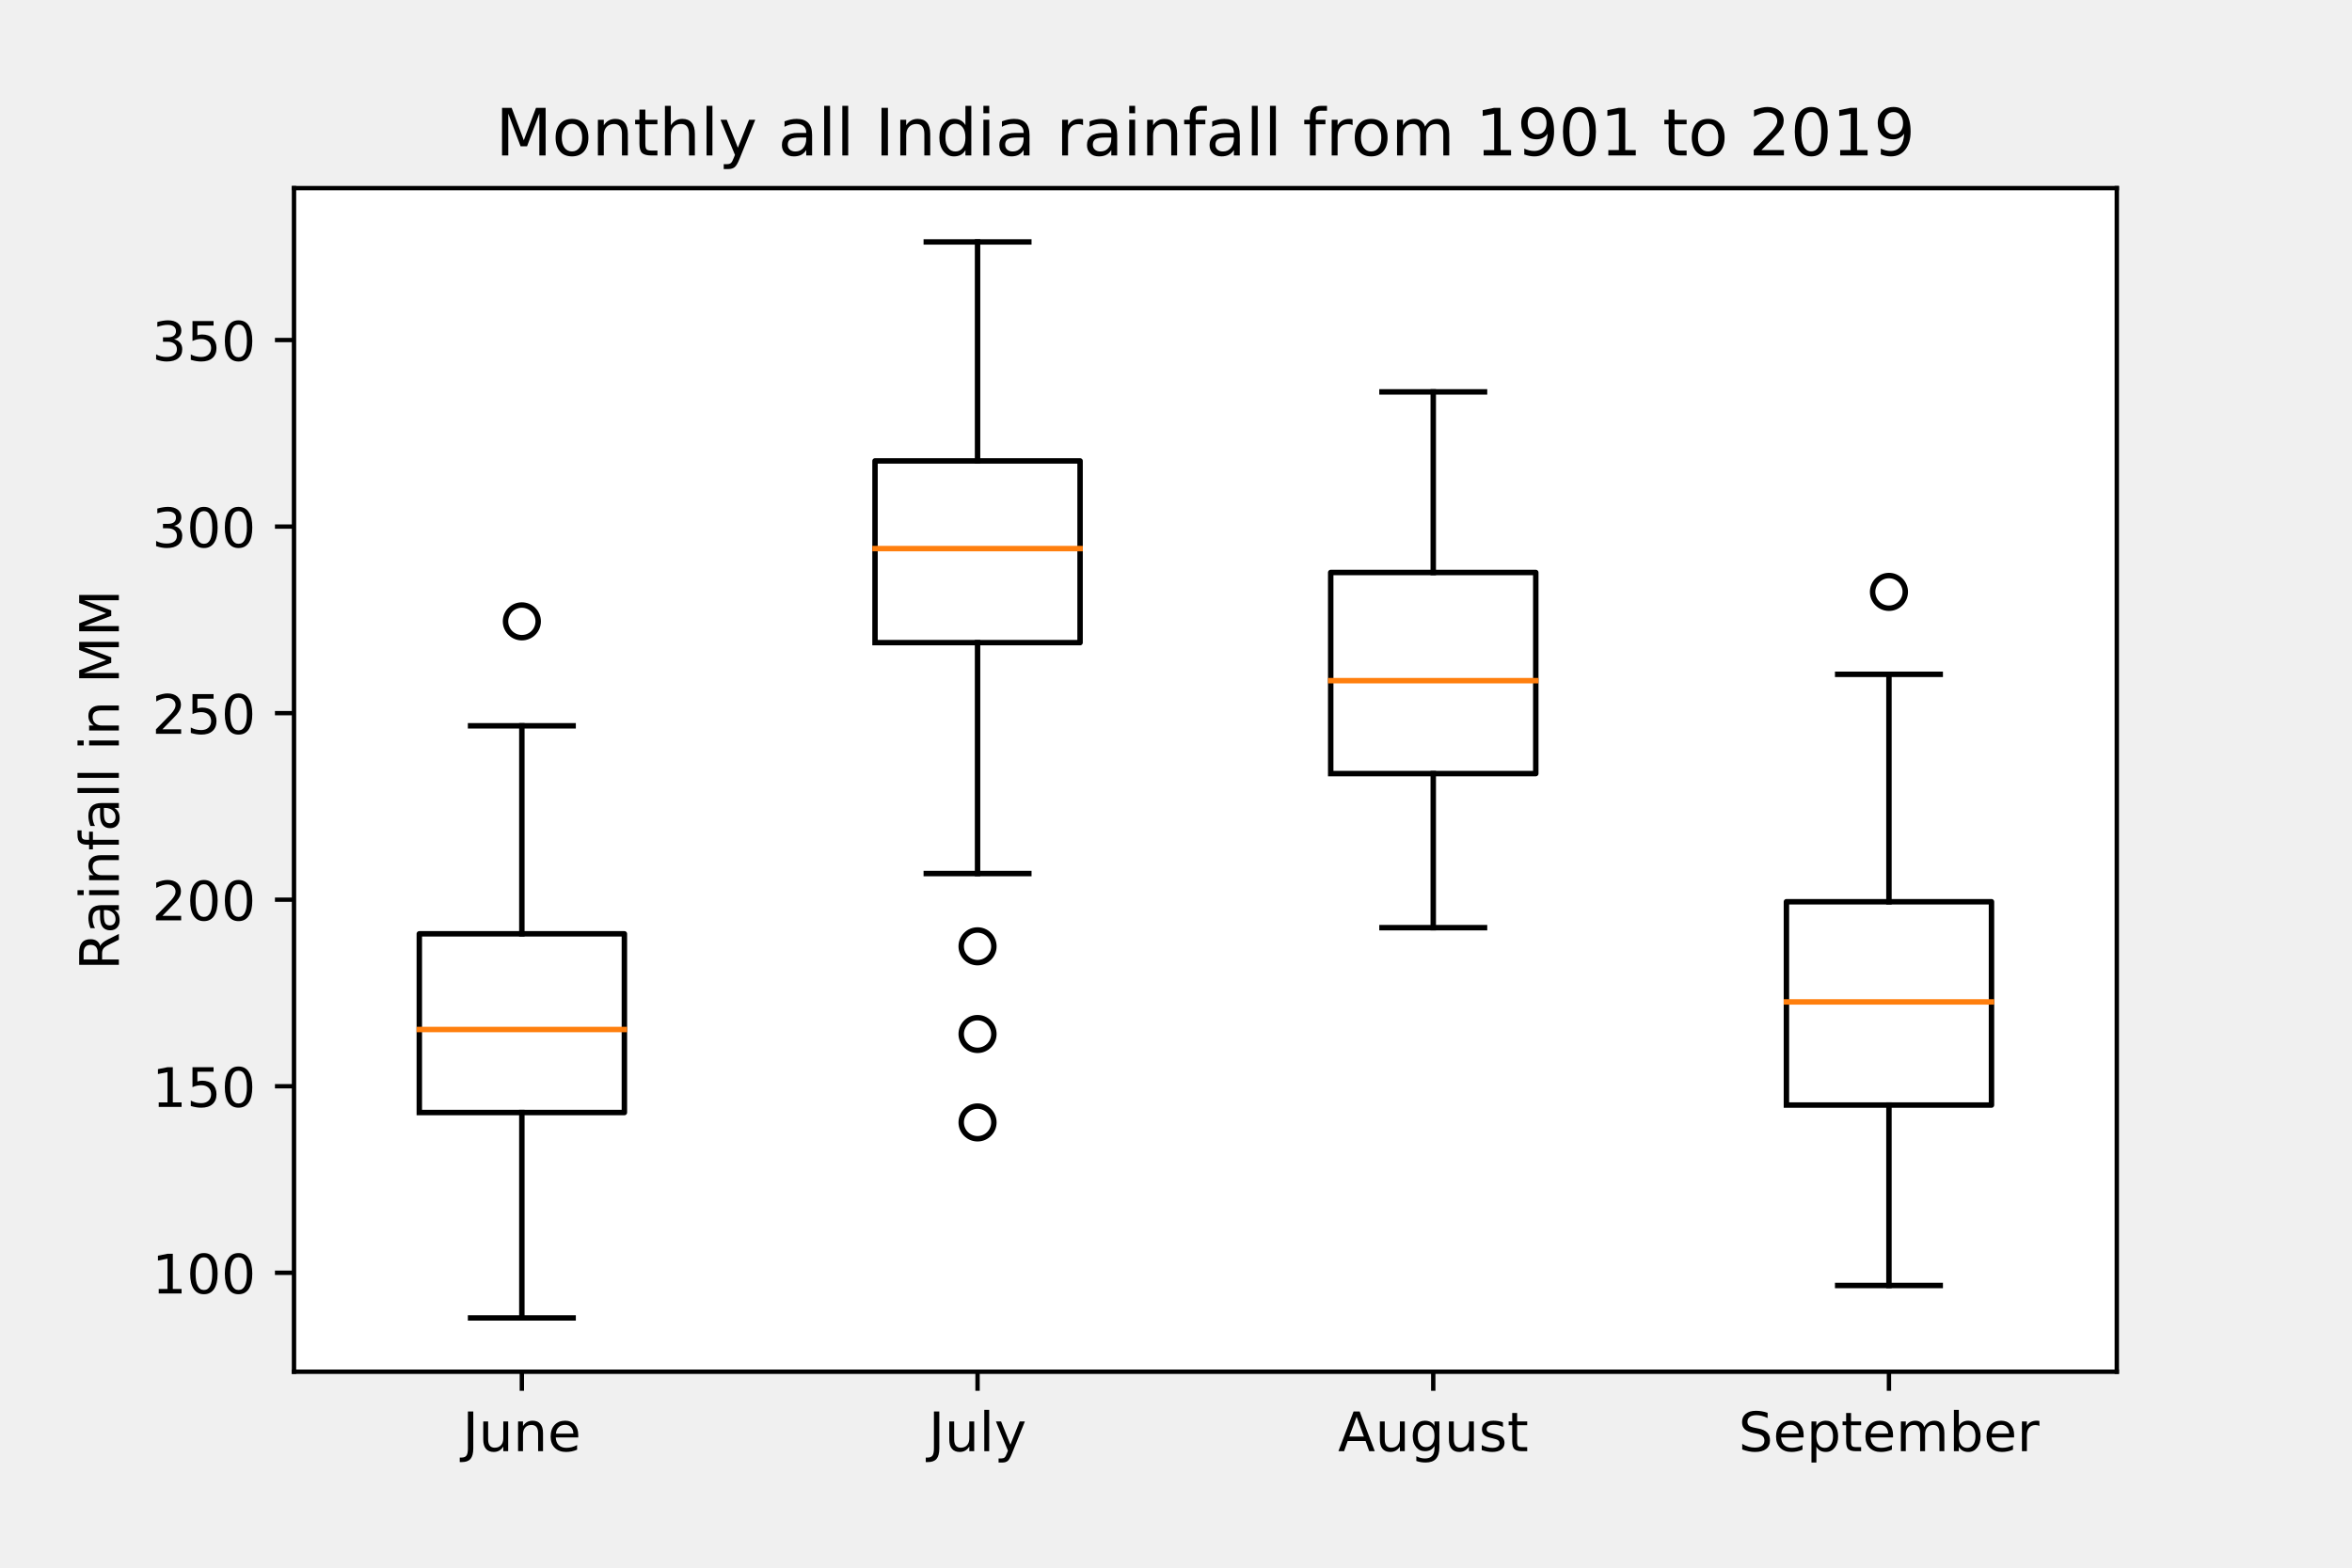
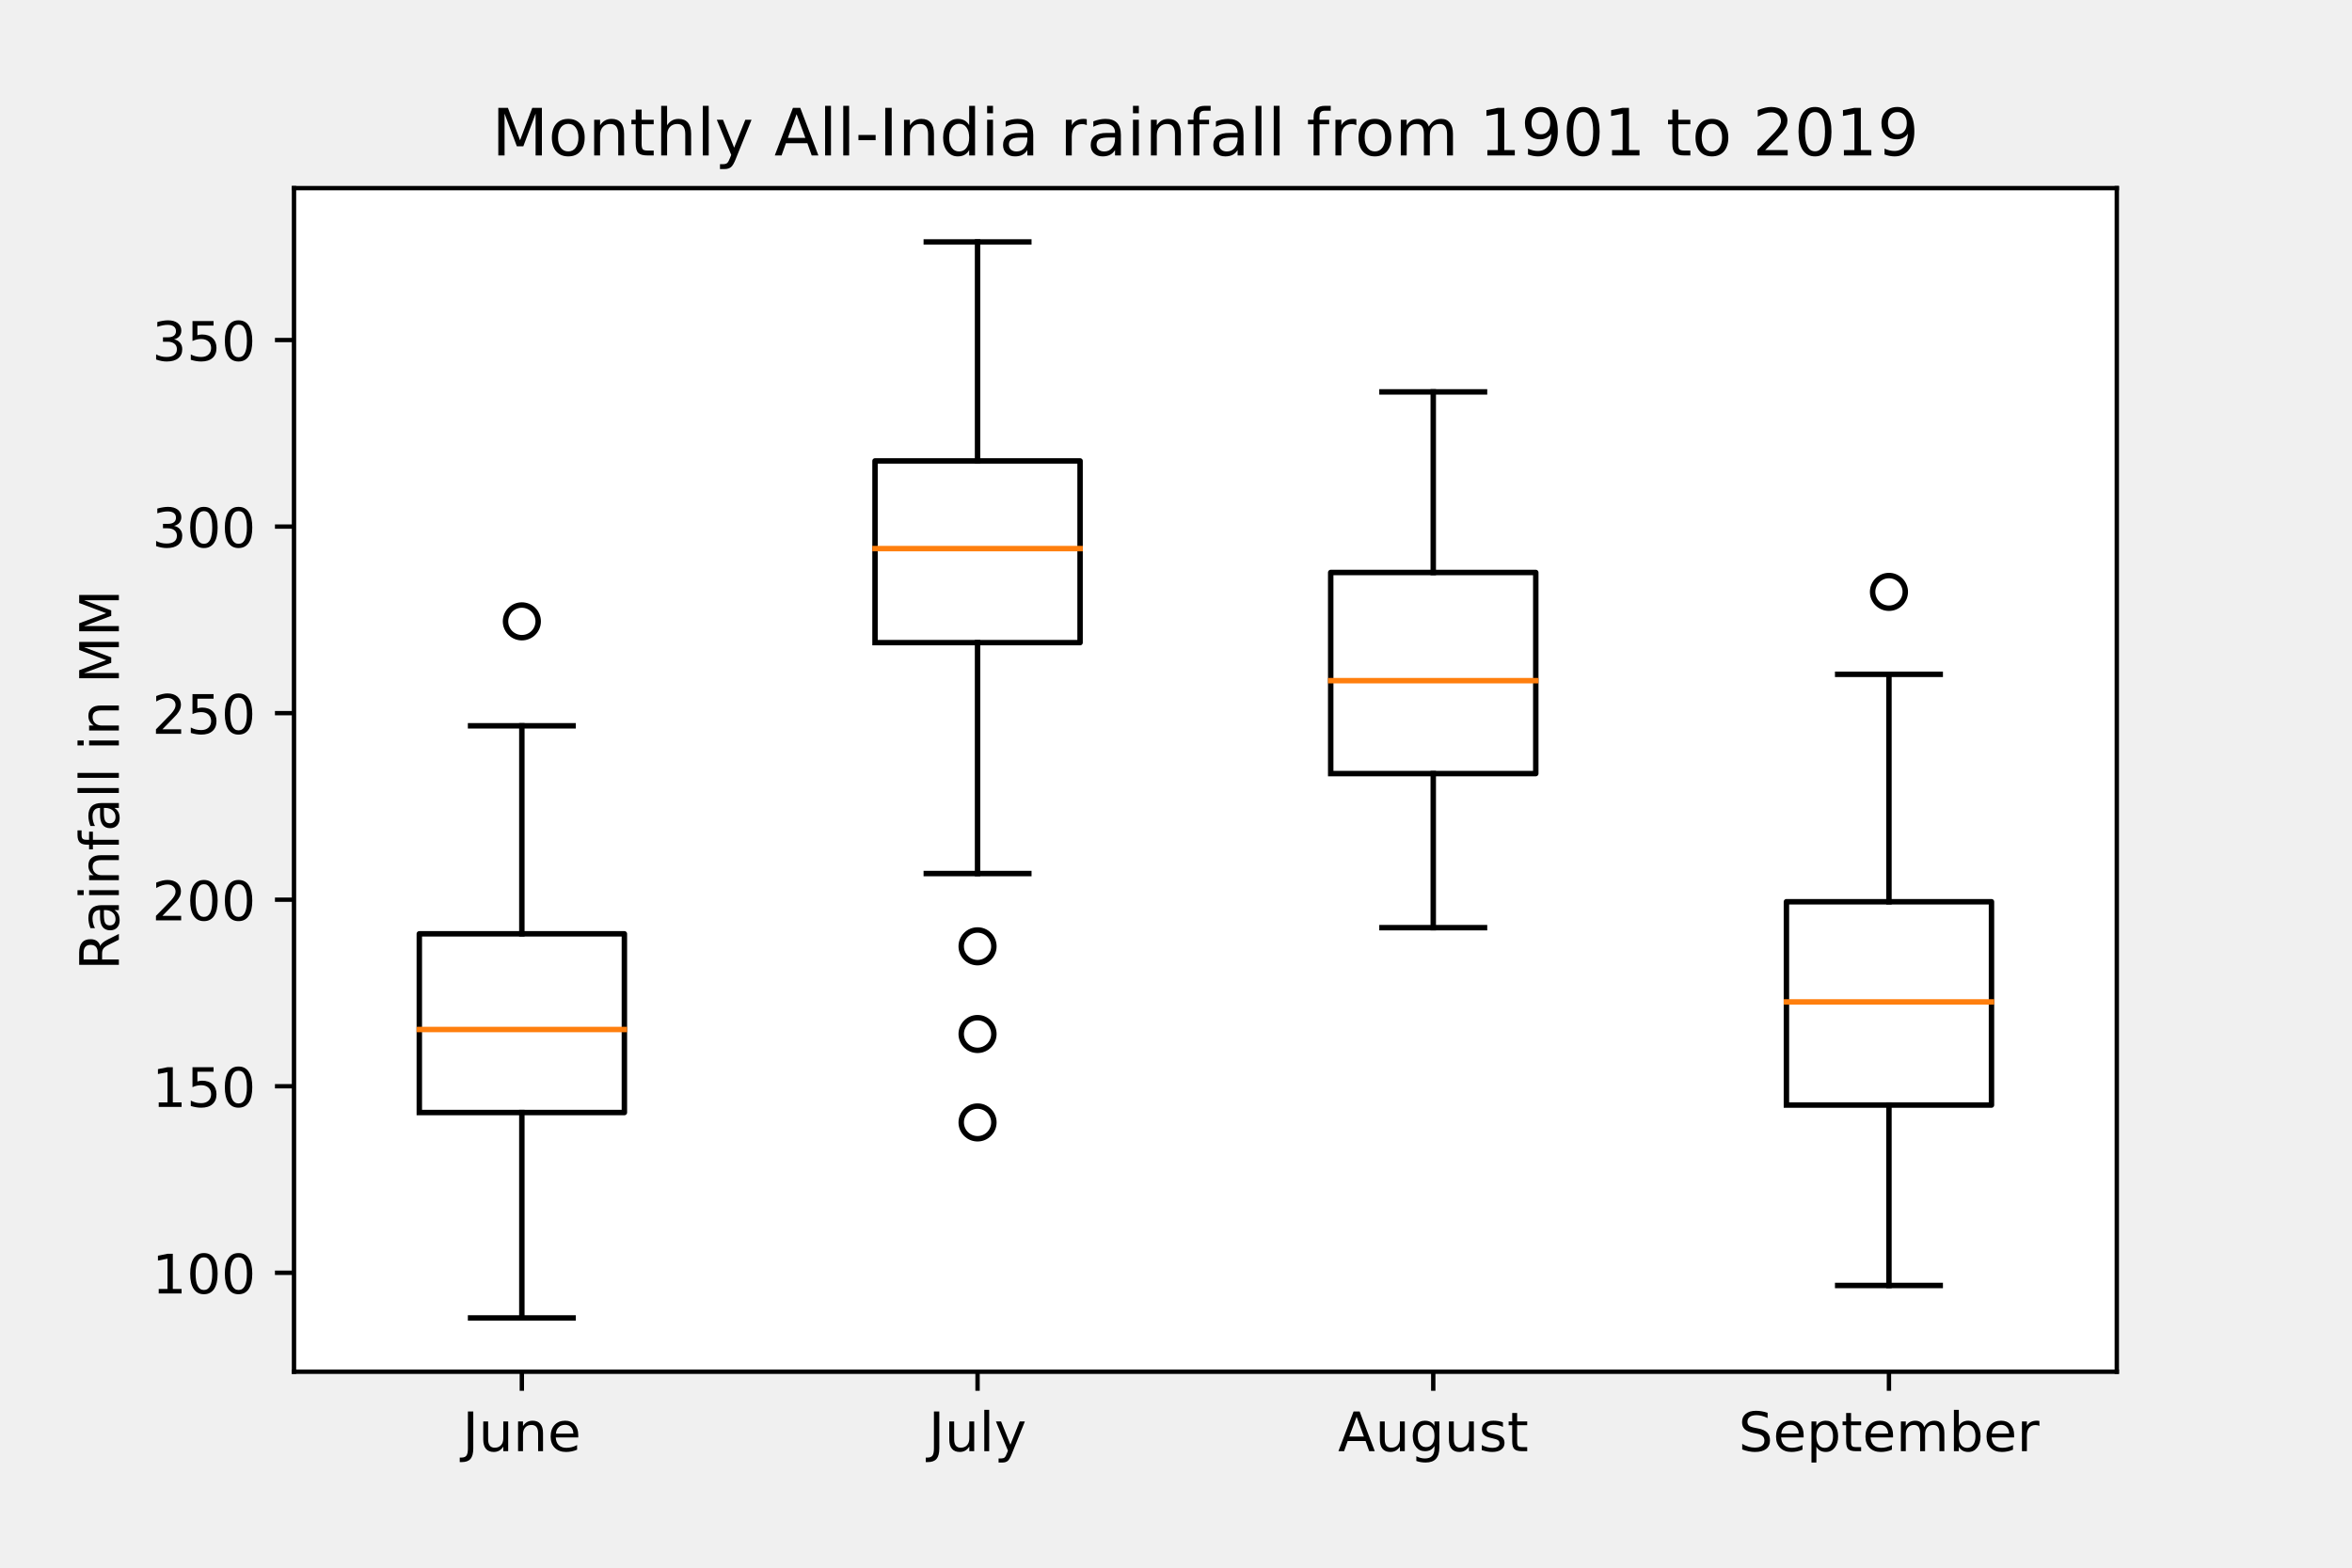
<svg xmlns="http://www.w3.org/2000/svg" xmlns:xlink="http://www.w3.org/1999/xlink" width="432pt" height="288pt" viewBox="0 0 432 288" version="1.1">
  <defs>
    <style type="text/css">*{stroke-linejoin: round; stroke-linecap: butt}</style>
  </defs>
  <g id="figure_1">
    <g id="patch_1">
      <path d="M 0 288  L 432 288  L 432 0  L 0 0  L 0 288  z " style="fill: none" />
    </g>
    <g id="axes_1">
      <g id="patch_2">
        <path d="M 54 252  L 388.8 252  L 388.8 34.56  L 54 34.56  z " style="fill: #ffffff" />
      </g>
      <g id="matplotlib.axis_1">
        <g id="xtick_1">
          <g id="line2d_1">
            <defs>
-               <path id="m008e93a977" d="M 0 0  L 0 3.5  " style="stroke: #000000; stroke-width: 0.8" />
+               <path id="mf1899b6b34" d="M 0 0  L 0 3.5  " style="stroke: #000000; stroke-width: 0.8" />
            </defs>
            <g>
-               <use xlink:href="#m008e93a977" x="95.85" y="252" style="stroke: #000000; stroke-width: 0.8" />
+               <use xlink:href="#mf1899b6b34" x="95.85" y="252" style="stroke: #000000; stroke-width: 0.8" />
            </g>
          </g>
          <g id="text_1">
            <g transform="translate(84.96094 266.5984)scale(0.1 -0.1)">
              <defs>
                <path id="DejaVuSans-4a" d="M 628 4666  L 1259 4666  L 1259 325  Q 1259 -519 939 -900  Q 619 -1281 -91 -1281  L -331 -1281  L -331 -750  L -134 -750  Q 284 -750 456 -515  Q 628 -281 628 325  L 628 4666  z " transform="scale(0.015625)" />
                <path id="DejaVuSans-75" d="M 544 1381  L 544 3500  L 1119 3500  L 1119 1403  Q 1119 906 1312 657  Q 1506 409 1894 409  Q 2359 409 2629 706  Q 2900 1003 2900 1516  L 2900 3500  L 3475 3500  L 3475 0  L 2900 0  L 2900 538  Q 2691 219 2414 64  Q 2138 -91 1772 -91  Q 1169 -91 856 284  Q 544 659 544 1381  z M 1991 3584  L 1991 3584  z " transform="scale(0.015625)" />
                <path id="DejaVuSans-6e" d="M 3513 2113  L 3513 0  L 2938 0  L 2938 2094  Q 2938 2591 2744 2837  Q 2550 3084 2163 3084  Q 1697 3084 1428 2787  Q 1159 2491 1159 1978  L 1159 0  L 581 0  L 581 3500  L 1159 3500  L 1159 2956  Q 1366 3272 1645 3428  Q 1925 3584 2291 3584  Q 2894 3584 3203 3211  Q 3513 2838 3513 2113  z " transform="scale(0.015625)" />
                <path id="DejaVuSans-65" d="M 3597 1894  L 3597 1613  L 953 1613  Q 991 1019 1311 708  Q 1631 397 2203 397  Q 2534 397 2845 478  Q 3156 559 3463 722  L 3463 178  Q 3153 47 2828 -22  Q 2503 -91 2169 -91  Q 1331 -91 842 396  Q 353 884 353 1716  Q 353 2575 817 3079  Q 1281 3584 2069 3584  Q 2775 3584 3186 3129  Q 3597 2675 3597 1894  z M 3022 2063  Q 3016 2534 2758 2815  Q 2500 3097 2075 3097  Q 1594 3097 1305 2825  Q 1016 2553 972 2059  L 3022 2063  z " transform="scale(0.015625)" />
              </defs>
              <use xlink:href="#DejaVuSans-4a" />
              <use xlink:href="#DejaVuSans-75" x="29.492" />
              <use xlink:href="#DejaVuSans-6e" x="92.871" />
              <use xlink:href="#DejaVuSans-65" x="156.25" />
            </g>
          </g>
        </g>
        <g id="xtick_2">
          <g id="line2d_2">
            <g>
-               <use xlink:href="#m008e93a977" x="179.55" y="252" style="stroke: #000000; stroke-width: 0.8" />
+               <use xlink:href="#mf1899b6b34" x="179.55" y="252" style="stroke: #000000; stroke-width: 0.8" />
            </g>
          </g>
          <g id="text_2">
            <g transform="translate(170.5578 266.5984)scale(0.1 -0.1)">
              <defs>
                <path id="DejaVuSans-6c" d="M 603 4863  L 1178 4863  L 1178 0  L 603 0  L 603 4863  z " transform="scale(0.015625)" />
                <path id="DejaVuSans-79" d="M 2059 -325  Q 1816 -950 1584 -1140  Q 1353 -1331 966 -1331  L 506 -1331  L 506 -850  L 844 -850  Q 1081 -850 1212 -737  Q 1344 -625 1503 -206  L 1606 56  L 191 3500  L 800 3500  L 1894 763  L 2988 3500  L 3597 3500  L 2059 -325  z " transform="scale(0.015625)" />
              </defs>
              <use xlink:href="#DejaVuSans-4a" />
              <use xlink:href="#DejaVuSans-75" x="29.492" />
              <use xlink:href="#DejaVuSans-6c" x="92.871" />
              <use xlink:href="#DejaVuSans-79" x="120.654" />
            </g>
          </g>
        </g>
        <g id="xtick_3">
          <g id="line2d_3">
            <g>
-               <use xlink:href="#m008e93a977" x="263.25" y="252" style="stroke: #000000; stroke-width: 0.8" />
+               <use xlink:href="#mf1899b6b34" x="263.25" y="252" style="stroke: #000000; stroke-width: 0.8" />
            </g>
          </g>
          <g id="text_3">
            <g transform="translate(245.7531 266.5984)scale(0.1 -0.1)">
              <defs>
                <path id="DejaVuSans-41" d="M 2188 4044  L 1331 1722  L 3047 1722  L 2188 4044  z M 1831 4666  L 2547 4666  L 4325 0  L 3669 0  L 3244 1197  L 1141 1197  L 716 0  L 50 0  L 1831 4666  z " transform="scale(0.015625)" />
                <path id="DejaVuSans-67" d="M 2906 1791  Q 2906 2416 2648 2759  Q 2391 3103 1925 3103  Q 1463 3103 1205 2759  Q 947 2416 947 1791  Q 947 1169 1205 825  Q 1463 481 1925 481  Q 2391 481 2648 825  Q 2906 1169 2906 1791  z M 3481 434  Q 3481 -459 3084 -895  Q 2688 -1331 1869 -1331  Q 1566 -1331 1297 -1286  Q 1028 -1241 775 -1147  L 775 -588  Q 1028 -725 1275 -790  Q 1522 -856 1778 -856  Q 2344 -856 2625 -561  Q 2906 -266 2906 331  L 2906 616  Q 2728 306 2450 153  Q 2172 0 1784 0  Q 1141 0 747 490  Q 353 981 353 1791  Q 353 2603 747 3093  Q 1141 3584 1784 3584  Q 2172 3584 2450 3431  Q 2728 3278 2906 2969  L 2906 3500  L 3481 3500  L 3481 434  z " transform="scale(0.015625)" />
                <path id="DejaVuSans-73" d="M 2834 3397  L 2834 2853  Q 2591 2978 2328 3040  Q 2066 3103 1784 3103  Q 1356 3103 1142 2972  Q 928 2841 928 2578  Q 928 2378 1081 2264  Q 1234 2150 1697 2047  L 1894 2003  Q 2506 1872 2764 1633  Q 3022 1394 3022 966  Q 3022 478 2636 193  Q 2250 -91 1575 -91  Q 1294 -91 989 -36  Q 684 19 347 128  L 347 722  Q 666 556 975 473  Q 1284 391 1588 391  Q 1994 391 2212 530  Q 2431 669 2431 922  Q 2431 1156 2273 1281  Q 2116 1406 1581 1522  L 1381 1569  Q 847 1681 609 1914  Q 372 2147 372 2553  Q 372 3047 722 3315  Q 1072 3584 1716 3584  Q 2034 3584 2315 3537  Q 2597 3491 2834 3397  z " transform="scale(0.015625)" />
                <path id="DejaVuSans-74" d="M 1172 4494  L 1172 3500  L 2356 3500  L 2356 3053  L 1172 3053  L 1172 1153  Q 1172 725 1289 603  Q 1406 481 1766 481  L 2356 481  L 2356 0  L 1766 0  Q 1100 0 847 248  Q 594 497 594 1153  L 594 3053  L 172 3053  L 172 3500  L 594 3500  L 594 4494  L 1172 4494  z " transform="scale(0.015625)" />
              </defs>
              <use xlink:href="#DejaVuSans-41" />
              <use xlink:href="#DejaVuSans-75" x="68.408" />
              <use xlink:href="#DejaVuSans-67" x="131.787" />
              <use xlink:href="#DejaVuSans-75" x="195.264" />
              <use xlink:href="#DejaVuSans-73" x="258.643" />
              <use xlink:href="#DejaVuSans-74" x="310.742" />
            </g>
          </g>
        </g>
        <g id="xtick_4">
          <g id="line2d_4">
            <g>
-               <use xlink:href="#m008e93a977" x="346.95" y="252" style="stroke: #000000; stroke-width: 0.8" />
+               <use xlink:href="#mf1899b6b34" x="346.95" y="252" style="stroke: #000000; stroke-width: 0.8" />
            </g>
          </g>
          <g id="text_4">
            <g transform="translate(319.3117 266.5984)scale(0.1 -0.1)">
              <defs>
                <path id="DejaVuSans-53" d="M 3425 4513  L 3425 3897  Q 3066 4069 2747 4153  Q 2428 4238 2131 4238  Q 1616 4238 1336 4038  Q 1056 3838 1056 3469  Q 1056 3159 1242 3001  Q 1428 2844 1947 2747  L 2328 2669  Q 3034 2534 3370 2195  Q 3706 1856 3706 1288  Q 3706 609 3251 259  Q 2797 -91 1919 -91  Q 1588 -91 1214 -16  Q 841 59 441 206  L 441 856  Q 825 641 1194 531  Q 1563 422 1919 422  Q 2459 422 2753 634  Q 3047 847 3047 1241  Q 3047 1584 2836 1778  Q 2625 1972 2144 2069  L 1759 2144  Q 1053 2284 737 2584  Q 422 2884 422 3419  Q 422 4038 858 4394  Q 1294 4750 2059 4750  Q 2388 4750 2728 4690  Q 3069 4631 3425 4513  z " transform="scale(0.015625)" />
                <path id="DejaVuSans-70" d="M 1159 525  L 1159 -1331  L 581 -1331  L 581 3500  L 1159 3500  L 1159 2969  Q 1341 3281 1617 3432  Q 1894 3584 2278 3584  Q 2916 3584 3314 3078  Q 3713 2572 3713 1747  Q 3713 922 3314 415  Q 2916 -91 2278 -91  Q 1894 -91 1617 61  Q 1341 213 1159 525  z M 3116 1747  Q 3116 2381 2855 2742  Q 2594 3103 2138 3103  Q 1681 3103 1420 2742  Q 1159 2381 1159 1747  Q 1159 1113 1420 752  Q 1681 391 2138 391  Q 2594 391 2855 752  Q 3116 1113 3116 1747  z " transform="scale(0.015625)" />
                <path id="DejaVuSans-6d" d="M 3328 2828  Q 3544 3216 3844 3400  Q 4144 3584 4550 3584  Q 5097 3584 5394 3201  Q 5691 2819 5691 2113  L 5691 0  L 5113 0  L 5113 2094  Q 5113 2597 4934 2840  Q 4756 3084 4391 3084  Q 3944 3084 3684 2787  Q 3425 2491 3425 1978  L 3425 0  L 2847 0  L 2847 2094  Q 2847 2600 2669 2842  Q 2491 3084 2119 3084  Q 1678 3084 1418 2786  Q 1159 2488 1159 1978  L 1159 0  L 581 0  L 581 3500  L 1159 3500  L 1159 2956  Q 1356 3278 1631 3431  Q 1906 3584 2284 3584  Q 2666 3584 2933 3390  Q 3200 3197 3328 2828  z " transform="scale(0.015625)" />
                <path id="DejaVuSans-62" d="M 3116 1747  Q 3116 2381 2855 2742  Q 2594 3103 2138 3103  Q 1681 3103 1420 2742  Q 1159 2381 1159 1747  Q 1159 1113 1420 752  Q 1681 391 2138 391  Q 2594 391 2855 752  Q 3116 1113 3116 1747  z M 1159 2969  Q 1341 3281 1617 3432  Q 1894 3584 2278 3584  Q 2916 3584 3314 3078  Q 3713 2572 3713 1747  Q 3713 922 3314 415  Q 2916 -91 2278 -91  Q 1894 -91 1617 61  Q 1341 213 1159 525  L 1159 0  L 581 0  L 581 4863  L 1159 4863  L 1159 2969  z " transform="scale(0.015625)" />
                <path id="DejaVuSans-72" d="M 2631 2963  Q 2534 3019 2420 3045  Q 2306 3072 2169 3072  Q 1681 3072 1420 2755  Q 1159 2438 1159 1844  L 1159 0  L 581 0  L 581 3500  L 1159 3500  L 1159 2956  Q 1341 3275 1631 3429  Q 1922 3584 2338 3584  Q 2397 3584 2469 3576  Q 2541 3569 2628 3553  L 2631 2963  z " transform="scale(0.015625)" />
              </defs>
              <use xlink:href="#DejaVuSans-53" />
              <use xlink:href="#DejaVuSans-65" x="63.477" />
              <use xlink:href="#DejaVuSans-70" x="125" />
              <use xlink:href="#DejaVuSans-74" x="188.477" />
              <use xlink:href="#DejaVuSans-65" x="227.686" />
              <use xlink:href="#DejaVuSans-6d" x="289.209" />
              <use xlink:href="#DejaVuSans-62" x="386.621" />
              <use xlink:href="#DejaVuSans-65" x="450.098" />
              <use xlink:href="#DejaVuSans-72" x="511.621" />
            </g>
          </g>
        </g>
      </g>
      <g id="matplotlib.axis_2">
        <g id="ytick_1">
          <g id="line2d_5">
            <defs>
-               <path id="mf6a7da8bb6" d="M 0 0  L -3.5 0  " style="stroke: #000000; stroke-width: 0.8" />
+               <path id="m99ccbc7342" d="M 0 0  L -3.5 0  " style="stroke: #000000; stroke-width: 0.8" />
            </defs>
            <g>
-               <use xlink:href="#mf6a7da8bb6" x="54" y="233.823" style="stroke: #000000; stroke-width: 0.8" />
+               <use xlink:href="#m99ccbc7342" x="54" y="233.823" style="stroke: #000000; stroke-width: 0.8" />
            </g>
          </g>
          <g id="text_5">
            <g transform="translate(27.9125 237.6221)scale(0.1 -0.1)">
              <defs>
                <path id="DejaVuSans-31" d="M 794 531  L 1825 531  L 1825 4091  L 703 3866  L 703 4441  L 1819 4666  L 2450 4666  L 2450 531  L 3481 531  L 3481 0  L 794 0  L 794 531  z " transform="scale(0.015625)" />
                <path id="DejaVuSans-30" d="M 2034 4250  Q 1547 4250 1301 3770  Q 1056 3291 1056 2328  Q 1056 1369 1301 889  Q 1547 409 2034 409  Q 2525 409 2770 889  Q 3016 1369 3016 2328  Q 3016 3291 2770 3770  Q 2525 4250 2034 4250  z M 2034 4750  Q 2819 4750 3233 4129  Q 3647 3509 3647 2328  Q 3647 1150 3233 529  Q 2819 -91 2034 -91  Q 1250 -91 836 529  Q 422 1150 422 2328  Q 422 3509 836 4129  Q 1250 4750 2034 4750  z " transform="scale(0.015625)" />
              </defs>
              <use xlink:href="#DejaVuSans-31" />
              <use xlink:href="#DejaVuSans-30" x="63.623" />
              <use xlink:href="#DejaVuSans-30" x="127.246" />
            </g>
          </g>
        </g>
        <g id="ytick_2">
          <g id="line2d_6">
            <g>
-               <use xlink:href="#mf6a7da8bb6" x="54" y="199.552" style="stroke: #000000; stroke-width: 0.8" />
+               <use xlink:href="#m99ccbc7342" x="54" y="199.552" style="stroke: #000000; stroke-width: 0.8" />
            </g>
          </g>
          <g id="text_6">
            <g transform="translate(27.9125 203.3515)scale(0.1 -0.1)">
              <defs>
                <path id="DejaVuSans-35" d="M 691 4666  L 3169 4666  L 3169 4134  L 1269 4134  L 1269 2991  Q 1406 3038 1543 3061  Q 1681 3084 1819 3084  Q 2600 3084 3056 2656  Q 3513 2228 3513 1497  Q 3513 744 3044 326  Q 2575 -91 1722 -91  Q 1428 -91 1123 -41  Q 819 9 494 109  L 494 744  Q 775 591 1075 516  Q 1375 441 1709 441  Q 2250 441 2565 725  Q 2881 1009 2881 1497  Q 2881 1984 2565 2268  Q 2250 2553 1709 2553  Q 1456 2553 1204 2497  Q 953 2441 691 2322  L 691 4666  z " transform="scale(0.015625)" />
              </defs>
              <use xlink:href="#DejaVuSans-31" />
              <use xlink:href="#DejaVuSans-35" x="63.623" />
              <use xlink:href="#DejaVuSans-30" x="127.246" />
            </g>
          </g>
        </g>
        <g id="ytick_3">
          <g id="line2d_7">
            <g>
-               <use xlink:href="#mf6a7da8bb6" x="54" y="165.282" style="stroke: #000000; stroke-width: 0.8" />
+               <use xlink:href="#m99ccbc7342" x="54" y="165.282" style="stroke: #000000; stroke-width: 0.8" />
            </g>
          </g>
          <g id="text_7">
            <g transform="translate(27.9125 169.0809)scale(0.1 -0.1)">
              <defs>
                <path id="DejaVuSans-32" d="M 1228 531  L 3431 531  L 3431 0  L 469 0  L 469 531  Q 828 903 1448 1529  Q 2069 2156 2228 2338  Q 2531 2678 2651 2914  Q 2772 3150 2772 3378  Q 2772 3750 2511 3984  Q 2250 4219 1831 4219  Q 1534 4219 1204 4116  Q 875 4013 500 3803  L 500 4441  Q 881 4594 1212 4672  Q 1544 4750 1819 4750  Q 2544 4750 2975 4387  Q 3406 4025 3406 3419  Q 3406 3131 3298 2873  Q 3191 2616 2906 2266  Q 2828 2175 2409 1742  Q 1991 1309 1228 531  z " transform="scale(0.015625)" />
              </defs>
              <use xlink:href="#DejaVuSans-32" />
              <use xlink:href="#DejaVuSans-30" x="63.623" />
              <use xlink:href="#DejaVuSans-30" x="127.246" />
            </g>
          </g>
        </g>
        <g id="ytick_4">
          <g id="line2d_8">
            <g>
-               <use xlink:href="#mf6a7da8bb6" x="54" y="131.011" style="stroke: #000000; stroke-width: 0.8" />
+               <use xlink:href="#m99ccbc7342" x="54" y="131.011" style="stroke: #000000; stroke-width: 0.8" />
            </g>
          </g>
          <g id="text_8">
            <g transform="translate(27.9125 134.8103)scale(0.1 -0.1)">
              <use xlink:href="#DejaVuSans-32" />
              <use xlink:href="#DejaVuSans-35" x="63.623" />
              <use xlink:href="#DejaVuSans-30" x="127.246" />
            </g>
          </g>
        </g>
        <g id="ytick_5">
          <g id="line2d_9">
            <g>
-               <use xlink:href="#mf6a7da8bb6" x="54" y="96.741" style="stroke: #000000; stroke-width: 0.8" />
+               <use xlink:href="#m99ccbc7342" x="54" y="96.741" style="stroke: #000000; stroke-width: 0.8" />
            </g>
          </g>
          <g id="text_9">
            <g transform="translate(27.9125 100.5398)scale(0.1 -0.1)">
              <defs>
                <path id="DejaVuSans-33" d="M 2597 2516  Q 3050 2419 3304 2112  Q 3559 1806 3559 1356  Q 3559 666 3084 287  Q 2609 -91 1734 -91  Q 1441 -91 1130 -33  Q 819 25 488 141  L 488 750  Q 750 597 1062 519  Q 1375 441 1716 441  Q 2309 441 2620 675  Q 2931 909 2931 1356  Q 2931 1769 2642 2001  Q 2353 2234 1838 2234  L 1294 2234  L 1294 2753  L 1863 2753  Q 2328 2753 2575 2939  Q 2822 3125 2822 3475  Q 2822 3834 2567 4026  Q 2313 4219 1838 4219  Q 1578 4219 1281 4162  Q 984 4106 628 3988  L 628 4550  Q 988 4650 1302 4700  Q 1616 4750 1894 4750  Q 2613 4750 3031 4423  Q 3450 4097 3450 3541  Q 3450 3153 3228 2886  Q 3006 2619 2597 2516  z " transform="scale(0.015625)" />
              </defs>
              <use xlink:href="#DejaVuSans-33" />
              <use xlink:href="#DejaVuSans-30" x="63.623" />
              <use xlink:href="#DejaVuSans-30" x="127.246" />
            </g>
          </g>
        </g>
        <g id="ytick_6">
          <g id="line2d_10">
            <g>
-               <use xlink:href="#mf6a7da8bb6" x="54" y="62.47" style="stroke: #000000; stroke-width: 0.8" />
+               <use xlink:href="#m99ccbc7342" x="54" y="62.47" style="stroke: #000000; stroke-width: 0.8" />
            </g>
          </g>
          <g id="text_10">
            <g transform="translate(27.9125 66.26918)scale(0.1 -0.1)">
              <use xlink:href="#DejaVuSans-33" />
              <use xlink:href="#DejaVuSans-35" x="63.623" />
              <use xlink:href="#DejaVuSans-30" x="127.246" />
            </g>
          </g>
        </g>
        <g id="text_11">
          <g transform="translate(21.83281 178.23)rotate(-90)scale(0.1 -0.1)">
            <defs>
              <path id="DejaVuSans-52" d="M 2841 2188  Q 3044 2119 3236 1894  Q 3428 1669 3622 1275  L 4263 0  L 3584 0  L 2988 1197  Q 2756 1666 2539 1819  Q 2322 1972 1947 1972  L 1259 1972  L 1259 0  L 628 0  L 628 4666  L 2053 4666  Q 2853 4666 3247 4331  Q 3641 3997 3641 3322  Q 3641 2881 3436 2590  Q 3231 2300 2841 2188  z M 1259 4147  L 1259 2491  L 2053 2491  Q 2509 2491 2742 2702  Q 2975 2913 2975 3322  Q 2975 3731 2742 3939  Q 2509 4147 2053 4147  L 1259 4147  z " transform="scale(0.015625)" />
              <path id="DejaVuSans-61" d="M 2194 1759  Q 1497 1759 1228 1600  Q 959 1441 959 1056  Q 959 750 1161 570  Q 1363 391 1709 391  Q 2188 391 2477 730  Q 2766 1069 2766 1631  L 2766 1759  L 2194 1759  z M 3341 1997  L 3341 0  L 2766 0  L 2766 531  Q 2569 213 2275 61  Q 1981 -91 1556 -91  Q 1019 -91 701 211  Q 384 513 384 1019  Q 384 1609 779 1909  Q 1175 2209 1959 2209  L 2766 2209  L 2766 2266  Q 2766 2663 2505 2880  Q 2244 3097 1772 3097  Q 1472 3097 1187 3025  Q 903 2953 641 2809  L 641 3341  Q 956 3463 1253 3523  Q 1550 3584 1831 3584  Q 2591 3584 2966 3190  Q 3341 2797 3341 1997  z " transform="scale(0.015625)" />
              <path id="DejaVuSans-69" d="M 603 3500  L 1178 3500  L 1178 0  L 603 0  L 603 3500  z M 603 4863  L 1178 4863  L 1178 4134  L 603 4134  L 603 4863  z " transform="scale(0.015625)" />
              <path id="DejaVuSans-66" d="M 2375 4863  L 2375 4384  L 1825 4384  Q 1516 4384 1395 4259  Q 1275 4134 1275 3809  L 1275 3500  L 2222 3500  L 2222 3053  L 1275 3053  L 1275 0  L 697 0  L 697 3053  L 147 3053  L 147 3500  L 697 3500  L 697 3744  Q 697 4328 969 4595  Q 1241 4863 1831 4863  L 2375 4863  z " transform="scale(0.015625)" />
              <path id="DejaVuSans-20" transform="scale(0.015625)" />
              <path id="DejaVuSans-4d" d="M 628 4666  L 1569 4666  L 2759 1491  L 3956 4666  L 4897 4666  L 4897 0  L 4281 0  L 4281 4097  L 3078 897  L 2444 897  L 1241 4097  L 1241 0  L 628 0  L 628 4666  z " transform="scale(0.015625)" />
            </defs>
            <use xlink:href="#DejaVuSans-52" />
            <use xlink:href="#DejaVuSans-61" x="67.232" />
            <use xlink:href="#DejaVuSans-69" x="128.512" />
            <use xlink:href="#DejaVuSans-6e" x="156.295" />
            <use xlink:href="#DejaVuSans-66" x="219.674" />
            <use xlink:href="#DejaVuSans-61" x="254.879" />
            <use xlink:href="#DejaVuSans-6c" x="316.158" />
            <use xlink:href="#DejaVuSans-6c" x="343.941" />
            <use xlink:href="#DejaVuSans-20" x="371.725" />
            <use xlink:href="#DejaVuSans-69" x="403.512" />
            <use xlink:href="#DejaVuSans-6e" x="431.295" />
            <use xlink:href="#DejaVuSans-20" x="494.674" />
            <use xlink:href="#DejaVuSans-4d" x="526.461" />
            <use xlink:href="#DejaVuSans-4d" x="612.74" />
          </g>
        </g>
      </g>
      <g id="line2d_11">
-         <path d="M 77.017 204.384  L 114.683 204.384  L 114.683 171.553  L 77.017 171.553  L 77.017 204.384  " clip-path="url(#pa55b96dcb4)" style="fill: none; stroke: #000000; stroke-linecap: square" />
+         <path d="M 77.017 204.384  L 114.683 204.384  L 114.683 171.553  L 77.017 171.553  L 77.017 204.384  " clip-path="url(#pa5c7bc0b15)" style="fill: none; stroke: #000000; stroke-linecap: square" />
      </g>
      <g id="line2d_12">
-         <path d="M 95.85 204.384  L 95.85 242.116  " clip-path="url(#pa55b96dcb4)" style="fill: none; stroke: #000000; stroke-linecap: square" />
+         <path d="M 95.85 204.384  L 95.85 242.116  " clip-path="url(#pa5c7bc0b15)" style="fill: none; stroke: #000000; stroke-linecap: square" />
      </g>
      <g id="line2d_13">
-         <path d="M 95.85 171.553  L 95.85 133.342  " clip-path="url(#pa55b96dcb4)" style="fill: none; stroke: #000000; stroke-linecap: square" />
+         <path d="M 95.85 171.553  L 95.85 133.342  " clip-path="url(#pa5c7bc0b15)" style="fill: none; stroke: #000000; stroke-linecap: square" />
      </g>
      <g id="line2d_14">
-         <path d="M 86.434 242.116  L 105.266 242.116  " clip-path="url(#pa55b96dcb4)" style="fill: none; stroke: #000000; stroke-linecap: square" />
+         <path d="M 86.434 242.116  L 105.266 242.116  " clip-path="url(#pa5c7bc0b15)" style="fill: none; stroke: #000000; stroke-linecap: square" />
      </g>
      <g id="line2d_15">
-         <path d="M 86.434 133.342  L 105.266 133.342  " clip-path="url(#pa55b96dcb4)" style="fill: none; stroke: #000000; stroke-linecap: square" />
+         <path d="M 86.434 133.342  L 105.266 133.342  " clip-path="url(#pa5c7bc0b15)" style="fill: none; stroke: #000000; stroke-linecap: square" />
      </g>
      <g id="line2d_16">
        <defs>
-           <path id="mda40ac474e" d="M 0 3  C 0.796 3 1.559 2.684 2.121 2.121  C 2.684 1.559 3 0.796 3 0  C 3 -0.796 2.684 -1.559 2.121 -2.121  C 1.559 -2.684 0.796 -3 0 -3  C -0.796 -3 -1.559 -2.684 -2.121 -2.121  C -2.684 -1.559 -3 -0.796 -3 0  C -3 0.796 -2.684 1.559 -2.121 2.121  C -1.559 2.684 -0.796 3 0 3  z " style="stroke: #000000" />
+           <path id="m6945828f7d" d="M 0 3  C 0.796 3 1.559 2.684 2.121 2.121  C 2.684 1.559 3 0.796 3 0  C 3 -0.796 2.684 -1.559 2.121 -2.121  C 1.559 -2.684 0.796 -3 0 -3  C -0.796 -3 -1.559 -2.684 -2.121 -2.121  C -2.684 -1.559 -3 -0.796 -3 0  C -3 0.796 -2.684 1.559 -2.121 2.121  C -1.559 2.684 -0.796 3 0 3  z " style="stroke: #000000" />
        </defs>
-         <g clip-path="url(#pa55b96dcb4)">
-           <use xlink:href="#mda40ac474e" x="95.85" y="114.15" style="fill-opacity: 0; stroke: #000000" />
+         <g clip-path="url(#pa5c7bc0b15)">
+           <use xlink:href="#m6945828f7d" x="95.85" y="114.15" style="fill-opacity: 0; stroke: #000000" />
        </g>
      </g>
      <g id="line2d_17">
-         <path d="M 160.718 118.057  L 198.382 118.057  L 198.382 84.677  L 160.718 84.677  L 160.718 118.057  " clip-path="url(#pa55b96dcb4)" style="fill: none; stroke: #000000; stroke-linecap: square" />
+         <path d="M 160.718 118.057  L 198.382 118.057  L 198.382 84.677  L 160.718 84.677  L 160.718 118.057  " clip-path="url(#pa5c7bc0b15)" style="fill: none; stroke: #000000; stroke-linecap: square" />
      </g>
      <g id="line2d_18">
-         <path d="M 179.55 118.057  L 179.55 160.484  " clip-path="url(#pa55b96dcb4)" style="fill: none; stroke: #000000; stroke-linecap: square" />
+         <path d="M 179.55 118.057  L 179.55 160.484  " clip-path="url(#pa5c7bc0b15)" style="fill: none; stroke: #000000; stroke-linecap: square" />
      </g>
      <g id="line2d_19">
-         <path d="M 179.55 84.677  L 179.55 44.444  " clip-path="url(#pa55b96dcb4)" style="fill: none; stroke: #000000; stroke-linecap: square" />
+         <path d="M 179.55 84.677  L 179.55 44.444  " clip-path="url(#pa5c7bc0b15)" style="fill: none; stroke: #000000; stroke-linecap: square" />
      </g>
      <g id="line2d_20">
-         <path d="M 170.134 160.484  L 188.966 160.484  " clip-path="url(#pa55b96dcb4)" style="fill: none; stroke: #000000; stroke-linecap: square" />
+         <path d="M 170.134 160.484  L 188.966 160.484  " clip-path="url(#pa5c7bc0b15)" style="fill: none; stroke: #000000; stroke-linecap: square" />
      </g>
      <g id="line2d_21">
-         <path d="M 170.134 44.444  L 188.966 44.444  " clip-path="url(#pa55b96dcb4)" style="fill: none; stroke: #000000; stroke-linecap: square" />
+         <path d="M 170.134 44.444  L 188.966 44.444  " clip-path="url(#pa5c7bc0b15)" style="fill: none; stroke: #000000; stroke-linecap: square" />
      </g>
      <g id="line2d_22">
-         <g clip-path="url(#pa55b96dcb4)">
-           <use xlink:href="#mda40ac474e" x="179.55" y="189.957" style="fill-opacity: 0; stroke: #000000" />
-           <use xlink:href="#mda40ac474e" x="179.55" y="173.849" style="fill-opacity: 0; stroke: #000000" />
-           <use xlink:href="#mda40ac474e" x="179.55" y="206.201" style="fill-opacity: 0; stroke: #000000" />
+         <g clip-path="url(#pa5c7bc0b15)">
+           <use xlink:href="#m6945828f7d" x="179.55" y="189.957" style="fill-opacity: 0; stroke: #000000" />
+           <use xlink:href="#m6945828f7d" x="179.55" y="173.849" style="fill-opacity: 0; stroke: #000000" />
+           <use xlink:href="#m6945828f7d" x="179.55" y="206.201" style="fill-opacity: 0; stroke: #000000" />
        </g>
      </g>
      <g id="line2d_23">
-         <path d="M 244.417 142.115  L 282.082 142.115  L 282.082 105.171  L 244.417 105.171  L 244.417 142.115  " clip-path="url(#pa55b96dcb4)" style="fill: none; stroke: #000000; stroke-linecap: square" />
+         <path d="M 244.417 142.115  L 282.082 142.115  L 282.082 105.171  L 244.417 105.171  L 244.417 142.115  " clip-path="url(#pa5c7bc0b15)" style="fill: none; stroke: #000000; stroke-linecap: square" />
      </g>
      <g id="line2d_24">
-         <path d="M 263.25 142.115  L 263.25 170.422  " clip-path="url(#pa55b96dcb4)" style="fill: none; stroke: #000000; stroke-linecap: square" />
+         <path d="M 263.25 142.115  L 263.25 170.422  " clip-path="url(#pa5c7bc0b15)" style="fill: none; stroke: #000000; stroke-linecap: square" />
      </g>
      <g id="line2d_25">
-         <path d="M 263.25 105.171  L 263.25 71.997  " clip-path="url(#pa55b96dcb4)" style="fill: none; stroke: #000000; stroke-linecap: square" />
+         <path d="M 263.25 105.171  L 263.25 71.997  " clip-path="url(#pa5c7bc0b15)" style="fill: none; stroke: #000000; stroke-linecap: square" />
      </g>
      <g id="line2d_26">
-         <path d="M 253.834 170.422  L 272.666 170.422  " clip-path="url(#pa55b96dcb4)" style="fill: none; stroke: #000000; stroke-linecap: square" />
+         <path d="M 253.834 170.422  L 272.666 170.422  " clip-path="url(#pa5c7bc0b15)" style="fill: none; stroke: #000000; stroke-linecap: square" />
      </g>
      <g id="line2d_27">
-         <path d="M 253.834 71.997  L 272.666 71.997  " clip-path="url(#pa55b96dcb4)" style="fill: none; stroke: #000000; stroke-linecap: square" />
+         <path d="M 253.834 71.997  L 272.666 71.997  " clip-path="url(#pa5c7bc0b15)" style="fill: none; stroke: #000000; stroke-linecap: square" />
      </g>
      <g id="line2d_28" />
      <g id="line2d_29">
-         <path d="M 328.118 203.014  L 365.783 203.014  L 365.783 165.659  L 328.118 165.659  L 328.118 203.014  " clip-path="url(#pa55b96dcb4)" style="fill: none; stroke: #000000; stroke-linecap: square" />
+         <path d="M 328.118 203.014  L 365.783 203.014  L 365.783 165.659  L 328.118 165.659  L 328.118 203.014  " clip-path="url(#pa5c7bc0b15)" style="fill: none; stroke: #000000; stroke-linecap: square" />
      </g>
      <g id="line2d_30">
-         <path d="M 346.95 203.014  L 346.95 236.153  " clip-path="url(#pa55b96dcb4)" style="fill: none; stroke: #000000; stroke-linecap: square" />
+         <path d="M 346.95 203.014  L 346.95 236.153  " clip-path="url(#pa5c7bc0b15)" style="fill: none; stroke: #000000; stroke-linecap: square" />
      </g>
      <g id="line2d_31">
-         <path d="M 346.95 165.659  L 346.95 123.883  " clip-path="url(#pa55b96dcb4)" style="fill: none; stroke: #000000; stroke-linecap: square" />
+         <path d="M 346.95 165.659  L 346.95 123.883  " clip-path="url(#pa5c7bc0b15)" style="fill: none; stroke: #000000; stroke-linecap: square" />
      </g>
      <g id="line2d_32">
-         <path d="M 337.534 236.153  L 356.366 236.153  " clip-path="url(#pa55b96dcb4)" style="fill: none; stroke: #000000; stroke-linecap: square" />
+         <path d="M 337.534 236.153  L 356.366 236.153  " clip-path="url(#pa5c7bc0b15)" style="fill: none; stroke: #000000; stroke-linecap: square" />
      </g>
      <g id="line2d_33">
-         <path d="M 337.534 123.883  L 356.366 123.883  " clip-path="url(#pa55b96dcb4)" style="fill: none; stroke: #000000; stroke-linecap: square" />
+         <path d="M 337.534 123.883  L 356.366 123.883  " clip-path="url(#pa5c7bc0b15)" style="fill: none; stroke: #000000; stroke-linecap: square" />
      </g>
      <g id="line2d_34">
-         <g clip-path="url(#pa55b96dcb4)">
-           <use xlink:href="#mda40ac474e" x="346.95" y="108.735" style="fill-opacity: 0; stroke: #000000" />
+         <g clip-path="url(#pa5c7bc0b15)">
+           <use xlink:href="#m6945828f7d" x="346.95" y="108.735" style="fill-opacity: 0; stroke: #000000" />
        </g>
      </g>
      <g id="line2d_35">
-         <path d="M 77.017 189.134  L 114.683 189.134  " clip-path="url(#pa55b96dcb4)" style="fill: none; stroke: #ff7f0e; stroke-linecap: square" />
+         <path d="M 77.017 189.134  L 114.683 189.134  " clip-path="url(#pa5c7bc0b15)" style="fill: none; stroke: #ff7f0e; stroke-linecap: square" />
      </g>
      <g id="line2d_36">
-         <path d="M 160.718 100.784  L 198.382 100.784  " clip-path="url(#pa55b96dcb4)" style="fill: none; stroke: #ff7f0e; stroke-linecap: square" />
+         <path d="M 160.718 100.784  L 198.382 100.784  " clip-path="url(#pa5c7bc0b15)" style="fill: none; stroke: #ff7f0e; stroke-linecap: square" />
      </g>
      <g id="line2d_37">
-         <path d="M 244.417 125.048  L 282.082 125.048  " clip-path="url(#pa55b96dcb4)" style="fill: none; stroke: #ff7f0e; stroke-linecap: square" />
+         <path d="M 244.417 125.048  L 282.082 125.048  " clip-path="url(#pa5c7bc0b15)" style="fill: none; stroke: #ff7f0e; stroke-linecap: square" />
      </g>
      <g id="line2d_38">
-         <path d="M 328.118 184.062  L 365.783 184.062  " clip-path="url(#pa55b96dcb4)" style="fill: none; stroke: #ff7f0e; stroke-linecap: square" />
+         <path d="M 328.118 184.062  L 365.783 184.062  " clip-path="url(#pa5c7bc0b15)" style="fill: none; stroke: #ff7f0e; stroke-linecap: square" />
      </g>
      <g id="patch_3">
        <path d="M 54 252  L 54 34.56  " style="fill: none; stroke: #000000; stroke-width: 0.8; stroke-linejoin: miter; stroke-linecap: square" />
      </g>
      <g id="patch_4">
        <path d="M 388.8 252  L 388.8 34.56  " style="fill: none; stroke: #000000; stroke-width: 0.8; stroke-linejoin: miter; stroke-linecap: square" />
      </g>
      <g id="patch_5">
        <path d="M 54 252  L 388.8 252  " style="fill: none; stroke: #000000; stroke-width: 0.8; stroke-linejoin: miter; stroke-linecap: square" />
      </g>
      <g id="patch_6">
        <path d="M 54 34.56  L 388.8 34.56  " style="fill: none; stroke: #000000; stroke-width: 0.8; stroke-linejoin: miter; stroke-linecap: square" />
      </g>
      <g id="text_12">
-         <g transform="translate(91.03406 28.56)scale(0.12 -0.12)">
+         <g transform="translate(90.34875 28.56)scale(0.12 -0.12)">
          <defs>
            <path id="DejaVuSans-6f" d="M 1959 3097  Q 1497 3097 1228 2736  Q 959 2375 959 1747  Q 959 1119 1226 758  Q 1494 397 1959 397  Q 2419 397 2687 759  Q 2956 1122 2956 1747  Q 2956 2369 2687 2733  Q 2419 3097 1959 3097  z M 1959 3584  Q 2709 3584 3137 3096  Q 3566 2609 3566 1747  Q 3566 888 3137 398  Q 2709 -91 1959 -91  Q 1206 -91 779 398  Q 353 888 353 1747  Q 353 2609 779 3096  Q 1206 3584 1959 3584  z " transform="scale(0.015625)" />
            <path id="DejaVuSans-68" d="M 3513 2113  L 3513 0  L 2938 0  L 2938 2094  Q 2938 2591 2744 2837  Q 2550 3084 2163 3084  Q 1697 3084 1428 2787  Q 1159 2491 1159 1978  L 1159 0  L 581 0  L 581 4863  L 1159 4863  L 1159 2956  Q 1366 3272 1645 3428  Q 1925 3584 2291 3584  Q 2894 3584 3203 3211  Q 3513 2838 3513 2113  z " transform="scale(0.015625)" />
+             <path id="DejaVuSans-2d" d="M 313 2009  L 1997 2009  L 1997 1497  L 313 1497  L 313 2009  z " transform="scale(0.015625)" />
            <path id="DejaVuSans-49" d="M 628 4666  L 1259 4666  L 1259 0  L 628 0  L 628 4666  z " transform="scale(0.015625)" />
            <path id="DejaVuSans-64" d="M 2906 2969  L 2906 4863  L 3481 4863  L 3481 0  L 2906 0  L 2906 525  Q 2725 213 2448 61  Q 2172 -91 1784 -91  Q 1150 -91 751 415  Q 353 922 353 1747  Q 353 2572 751 3078  Q 1150 3584 1784 3584  Q 2172 3584 2448 3432  Q 2725 3281 2906 2969  z M 947 1747  Q 947 1113 1208 752  Q 1469 391 1925 391  Q 2381 391 2643 752  Q 2906 1113 2906 1747  Q 2906 2381 2643 2742  Q 2381 3103 1925 3103  Q 1469 3103 1208 2742  Q 947 2381 947 1747  z " transform="scale(0.015625)" />
            <path id="DejaVuSans-39" d="M 703 97  L 703 672  Q 941 559 1184 500  Q 1428 441 1663 441  Q 2288 441 2617 861  Q 2947 1281 2994 2138  Q 2813 1869 2534 1725  Q 2256 1581 1919 1581  Q 1219 1581 811 2004  Q 403 2428 403 3163  Q 403 3881 828 4315  Q 1253 4750 1959 4750  Q 2769 4750 3195 4129  Q 3622 3509 3622 2328  Q 3622 1225 3098 567  Q 2575 -91 1691 -91  Q 1453 -91 1209 -44  Q 966 3 703 97  z M 1959 2075  Q 2384 2075 2632 2365  Q 2881 2656 2881 3163  Q 2881 3666 2632 3958  Q 2384 4250 1959 4250  Q 1534 4250 1286 3958  Q 1038 3666 1038 3163  Q 1038 2656 1286 2365  Q 1534 2075 1959 2075  z " transform="scale(0.015625)" />
          </defs>
          <use xlink:href="#DejaVuSans-4d" />
          <use xlink:href="#DejaVuSans-6f" x="86.279" />
          <use xlink:href="#DejaVuSans-6e" x="147.461" />
          <use xlink:href="#DejaVuSans-74" x="210.84" />
          <use xlink:href="#DejaVuSans-68" x="250.049" />
          <use xlink:href="#DejaVuSans-6c" x="313.428" />
          <use xlink:href="#DejaVuSans-79" x="341.211" />
          <use xlink:href="#DejaVuSans-20" x="400.391" />
-           <use xlink:href="#DejaVuSans-61" x="432.178" />
-           <use xlink:href="#DejaVuSans-6c" x="493.457" />
-           <use xlink:href="#DejaVuSans-6c" x="521.24" />
-           <use xlink:href="#DejaVuSans-20" x="549.023" />
-           <use xlink:href="#DejaVuSans-49" x="580.811" />
-           <use xlink:href="#DejaVuSans-6e" x="610.303" />
-           <use xlink:href="#DejaVuSans-64" x="673.682" />
-           <use xlink:href="#DejaVuSans-69" x="737.158" />
-           <use xlink:href="#DejaVuSans-61" x="764.941" />
-           <use xlink:href="#DejaVuSans-20" x="826.221" />
-           <use xlink:href="#DejaVuSans-72" x="858.008" />
-           <use xlink:href="#DejaVuSans-61" x="899.121" />
-           <use xlink:href="#DejaVuSans-69" x="960.4" />
-           <use xlink:href="#DejaVuSans-6e" x="988.184" />
-           <use xlink:href="#DejaVuSans-66" x="1051.562" />
-           <use xlink:href="#DejaVuSans-61" x="1086.768" />
-           <use xlink:href="#DejaVuSans-6c" x="1148.047" />
-           <use xlink:href="#DejaVuSans-6c" x="1175.83" />
-           <use xlink:href="#DejaVuSans-20" x="1203.613" />
-           <use xlink:href="#DejaVuSans-66" x="1235.4" />
-           <use xlink:href="#DejaVuSans-72" x="1270.605" />
-           <use xlink:href="#DejaVuSans-6f" x="1309.469" />
-           <use xlink:href="#DejaVuSans-6d" x="1370.65" />
-           <use xlink:href="#DejaVuSans-20" x="1468.062" />
-           <use xlink:href="#DejaVuSans-31" x="1499.85" />
-           <use xlink:href="#DejaVuSans-39" x="1563.473" />
-           <use xlink:href="#DejaVuSans-30" x="1627.096" />
-           <use xlink:href="#DejaVuSans-31" x="1690.719" />
-           <use xlink:href="#DejaVuSans-20" x="1754.342" />
-           <use xlink:href="#DejaVuSans-74" x="1786.129" />
-           <use xlink:href="#DejaVuSans-6f" x="1825.338" />
-           <use xlink:href="#DejaVuSans-20" x="1886.52" />
-           <use xlink:href="#DejaVuSans-32" x="1918.307" />
-           <use xlink:href="#DejaVuSans-30" x="1981.93" />
-           <use xlink:href="#DejaVuSans-31" x="2045.553" />
-           <use xlink:href="#DejaVuSans-39" x="2109.176" />
+           <use xlink:href="#DejaVuSans-41" x="432.178" />
+           <use xlink:href="#DejaVuSans-6c" x="500.586" />
+           <use xlink:href="#DejaVuSans-6c" x="528.369" />
+           <use xlink:href="#DejaVuSans-2d" x="556.152" />
+           <use xlink:href="#DejaVuSans-49" x="592.236" />
+           <use xlink:href="#DejaVuSans-6e" x="621.729" />
+           <use xlink:href="#DejaVuSans-64" x="685.107" />
+           <use xlink:href="#DejaVuSans-69" x="748.584" />
+           <use xlink:href="#DejaVuSans-61" x="776.367" />
+           <use xlink:href="#DejaVuSans-20" x="837.646" />
+           <use xlink:href="#DejaVuSans-72" x="869.434" />
+           <use xlink:href="#DejaVuSans-61" x="910.547" />
+           <use xlink:href="#DejaVuSans-69" x="971.826" />
+           <use xlink:href="#DejaVuSans-6e" x="999.609" />
+           <use xlink:href="#DejaVuSans-66" x="1062.988" />
+           <use xlink:href="#DejaVuSans-61" x="1098.193" />
+           <use xlink:href="#DejaVuSans-6c" x="1159.473" />
+           <use xlink:href="#DejaVuSans-6c" x="1187.256" />
+           <use xlink:href="#DejaVuSans-20" x="1215.039" />
+           <use xlink:href="#DejaVuSans-66" x="1246.826" />
+           <use xlink:href="#DejaVuSans-72" x="1282.031" />
+           <use xlink:href="#DejaVuSans-6f" x="1320.895" />
+           <use xlink:href="#DejaVuSans-6d" x="1382.076" />
+           <use xlink:href="#DejaVuSans-20" x="1479.488" />
+           <use xlink:href="#DejaVuSans-31" x="1511.275" />
+           <use xlink:href="#DejaVuSans-39" x="1574.898" />
+           <use xlink:href="#DejaVuSans-30" x="1638.521" />
+           <use xlink:href="#DejaVuSans-31" x="1702.145" />
+           <use xlink:href="#DejaVuSans-20" x="1765.768" />
+           <use xlink:href="#DejaVuSans-74" x="1797.555" />
+           <use xlink:href="#DejaVuSans-6f" x="1836.764" />
+           <use xlink:href="#DejaVuSans-20" x="1897.945" />
+           <use xlink:href="#DejaVuSans-32" x="1929.732" />
+           <use xlink:href="#DejaVuSans-30" x="1993.355" />
+           <use xlink:href="#DejaVuSans-31" x="2056.979" />
+           <use xlink:href="#DejaVuSans-39" x="2120.602" />
        </g>
      </g>
    </g>
  </g>
  <defs>
-     <clipPath id="pa55b96dcb4">
+     <clipPath id="pa5c7bc0b15">
      <rect x="54" y="34.56" width="334.8" height="217.44" />
    </clipPath>
  </defs>
</svg>
